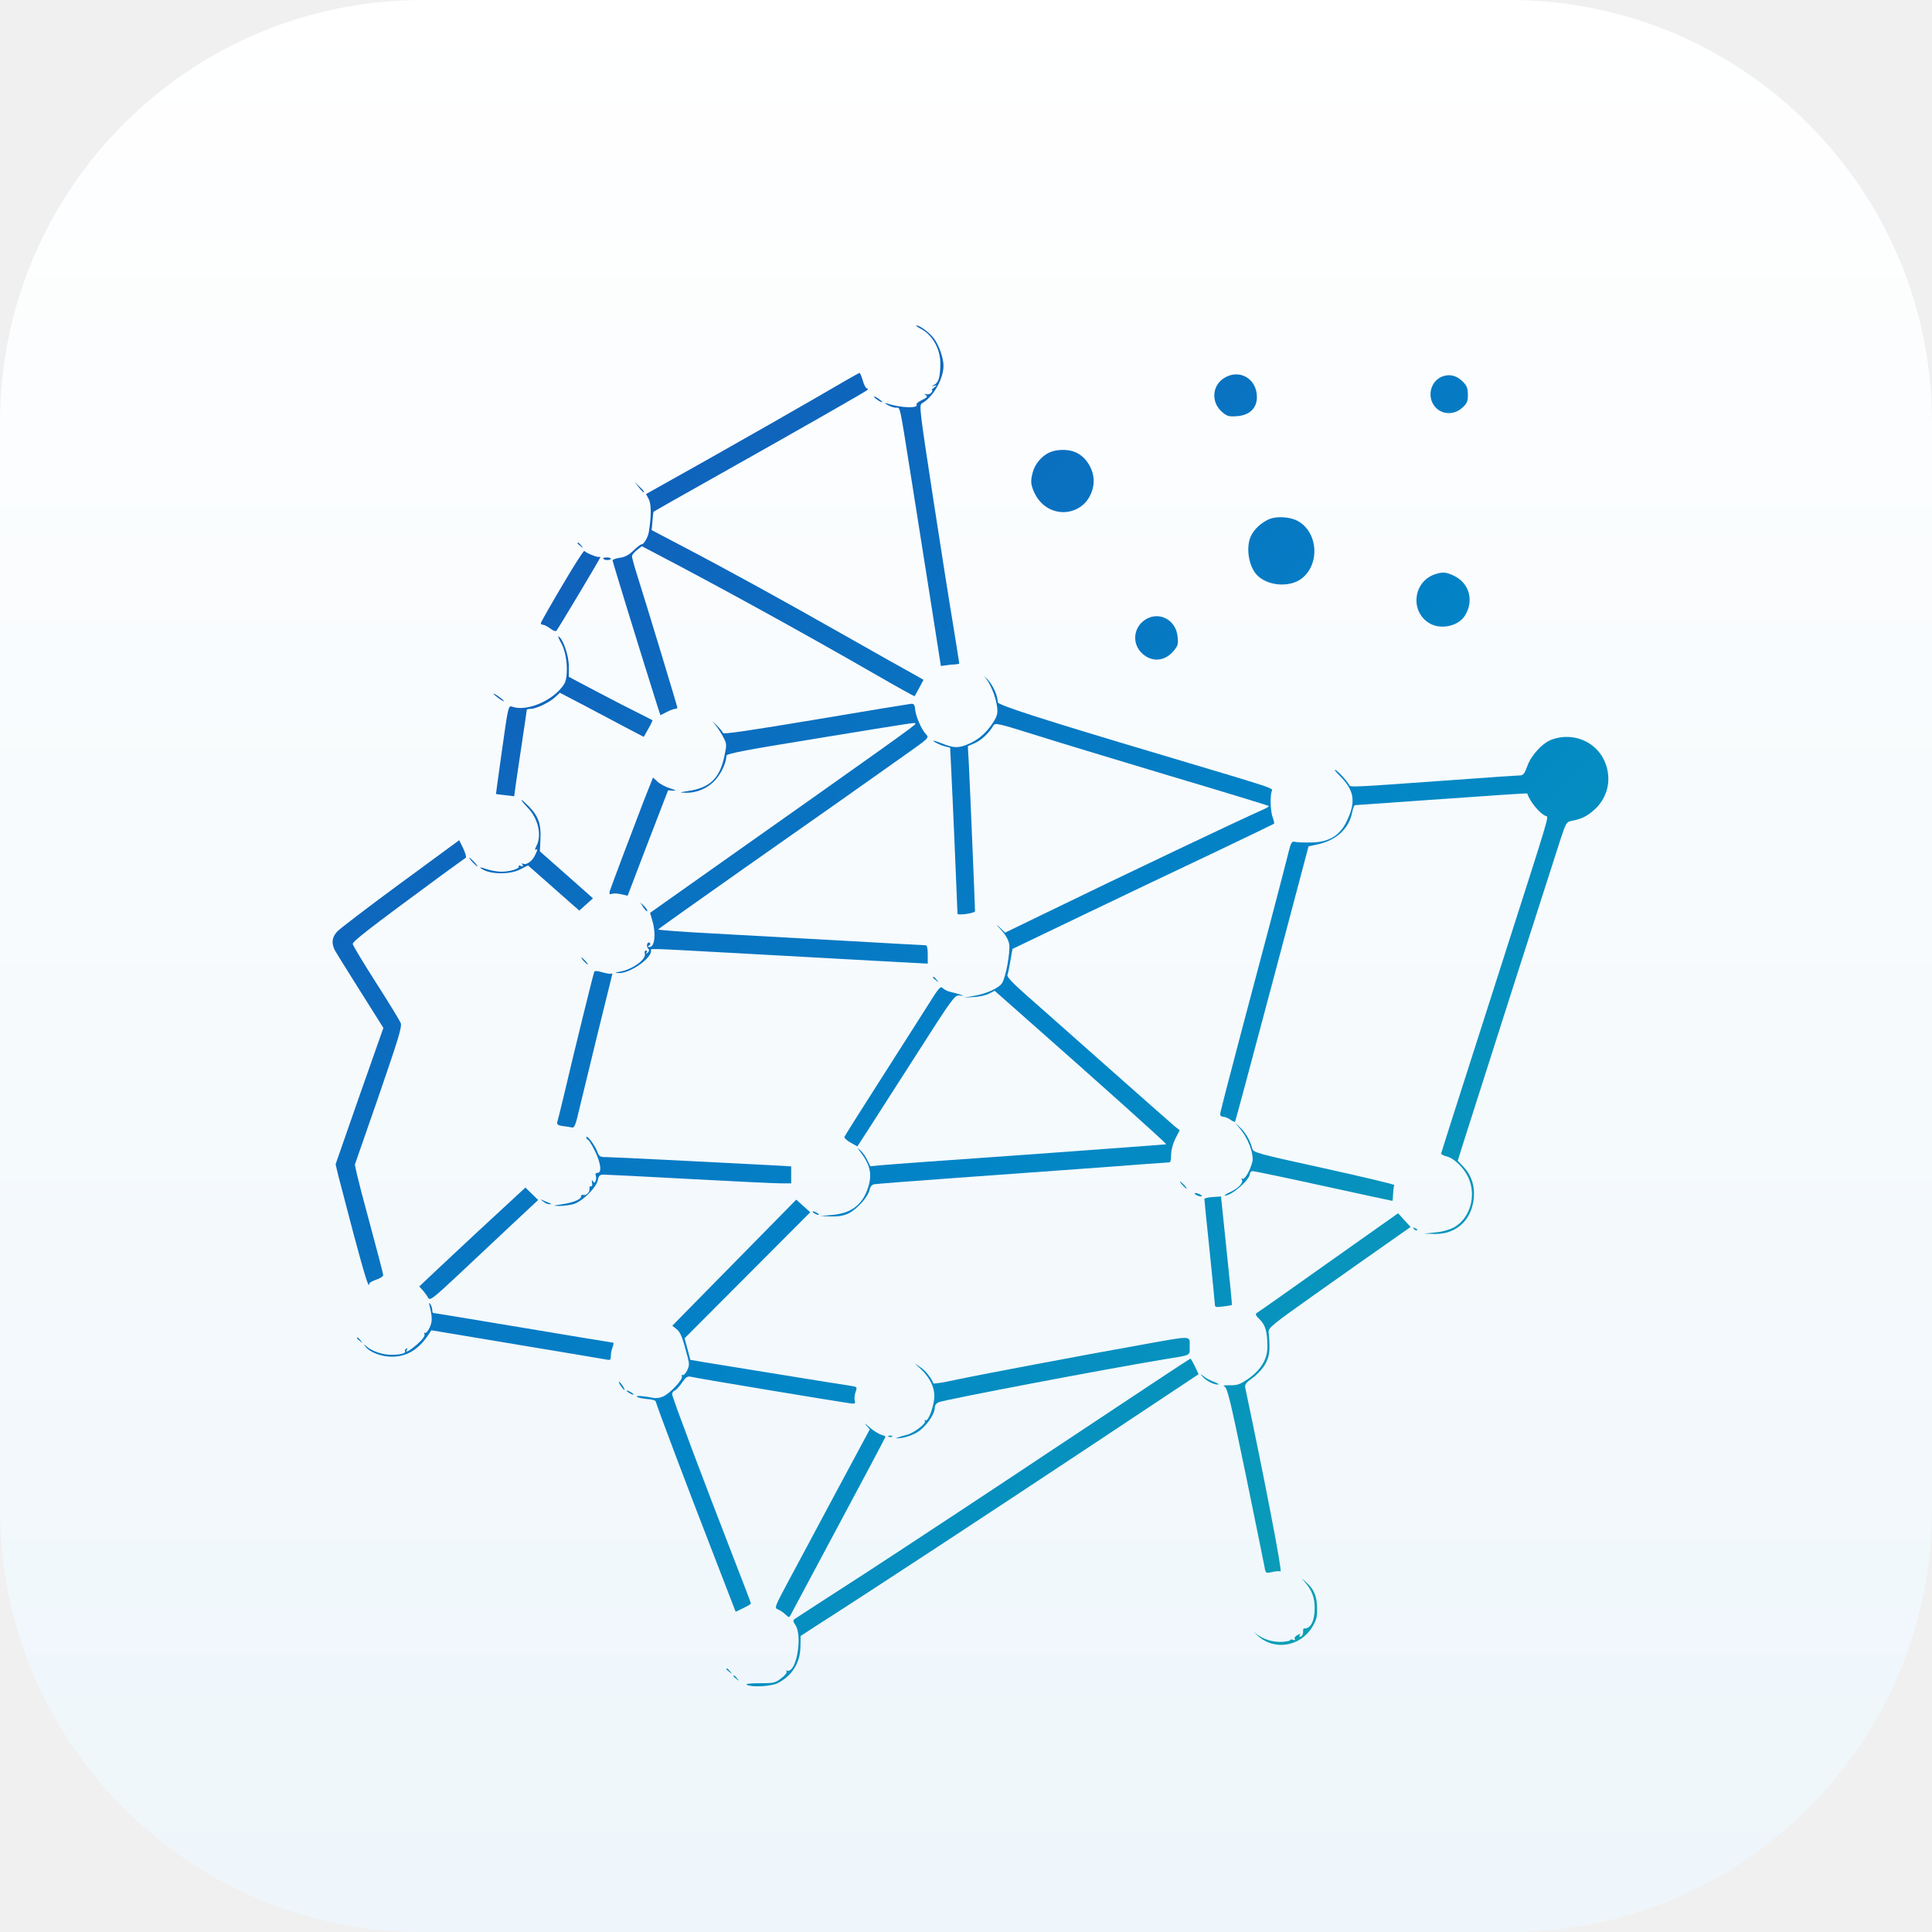
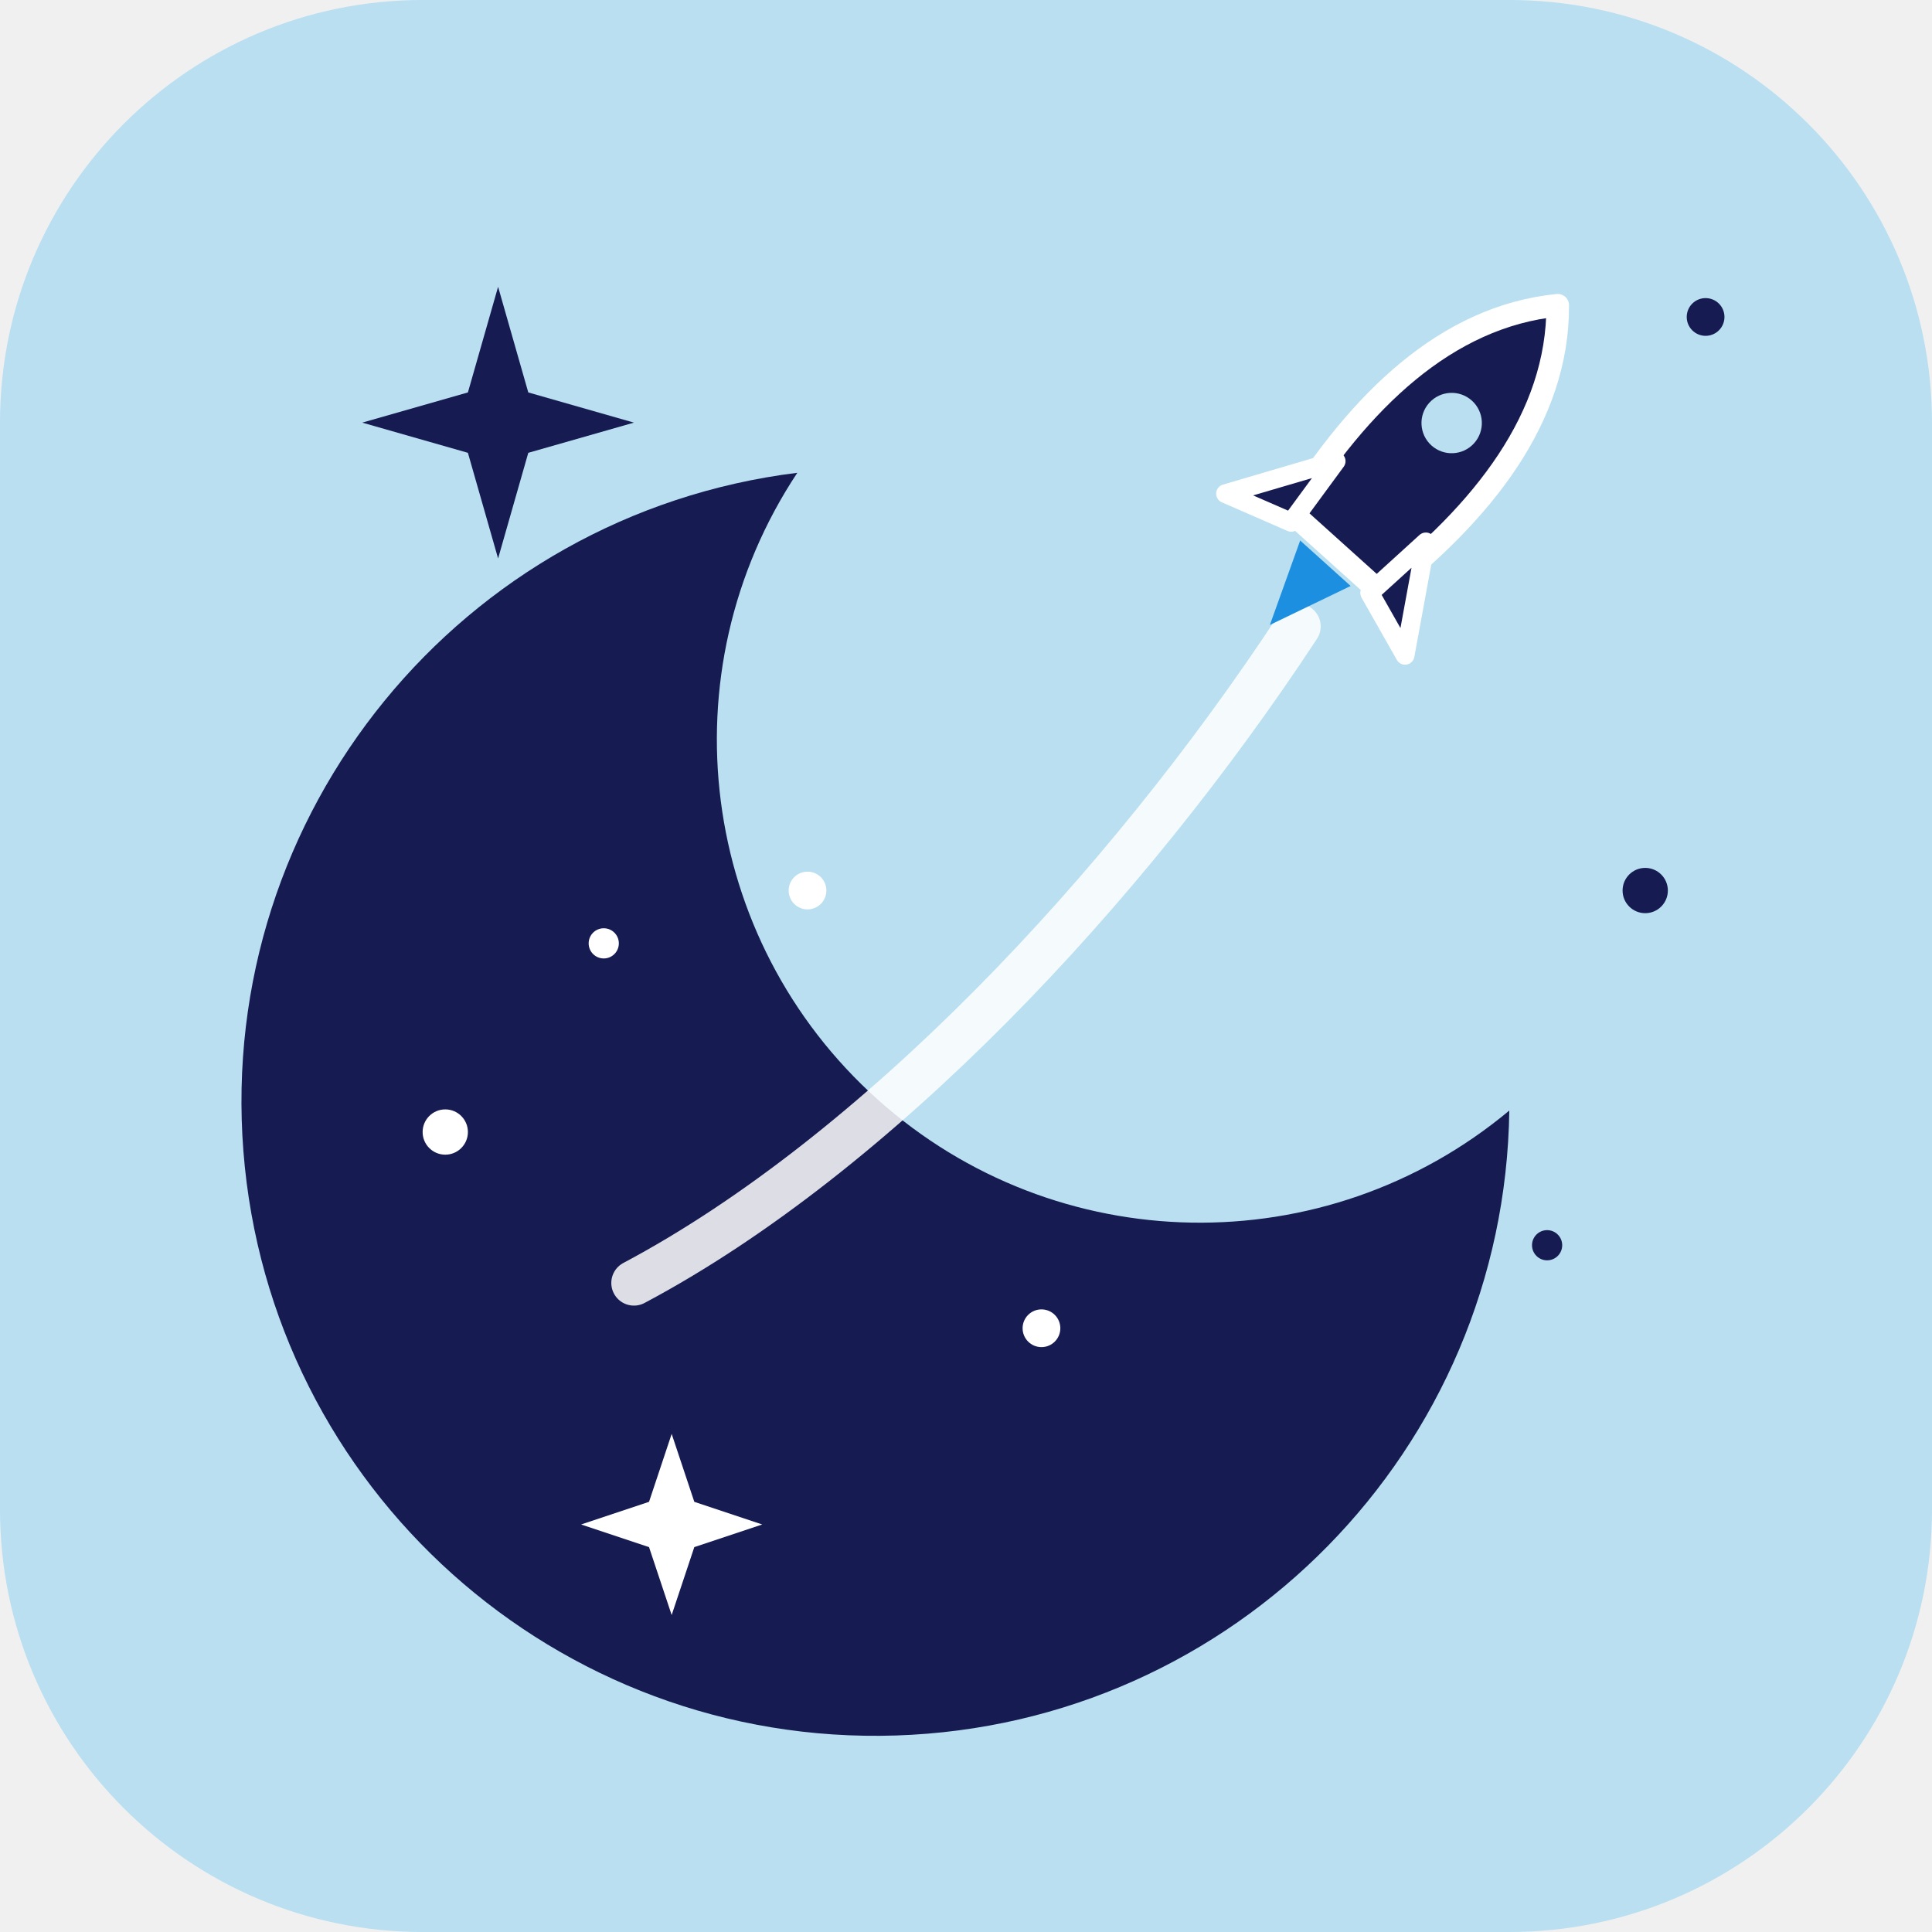
- <svg xmlns="http://www.w3.org/2000/svg" viewBox="0 0 1024 1024" role="img" aria-label="FutureInnvo">
-   <defs>
-     <linearGradient id="fi-grad" gradientUnits="userSpaceOnUse" x1="0" y1="10240" x2="10240" y2="0">
-       <stop offset="0" stop-color="#1e40af" />
-       <stop offset="0.55" stop-color="#0284c7" />
-       <stop offset="1" stop-color="#14b8a6" />
-     </linearGradient>
-     <linearGradient id="fi-tile" x1="0" y1="0" x2="0" y2="1">
-       <stop offset="0" stop-color="#ffffff" />
-       <stop offset="1" stop-color="#eef6fb" />
-     </linearGradient>
-   </defs>
-   <rect width="1024" height="1024" rx="224" fill="url(#fi-tile)" />
-   <g transform="translate(37 37) scale(0.928)">
-     <g transform="translate(0,1024) scale(0.1,-0.1)" fill="url(#fi-grad)" stroke="none">
-       <path d="M4862 8760 c67 -36 112 -118 110 -202 -1 -74 -10 -104 -35 -117 -19 -10 -19 -11 -2 -6 20 5 20 5 1 -10 -11 -8 -16 -15 -12 -15 5 0 3 -6 -4 -14 -6 -8 -19 -12 -28 -9 -14 4 -14 3 -3 -5 12 -8 8 -14 -22 -28 -20 -9 -34 -21 -31 -25 15 -24 -90 -21 -171 6 -14 4 -12 2 5 -9 14 -8 35 -15 47 -16 27 0 20 31 83 -365 28 -176 79 -498 113 -715 l62 -395 30 4 c17 3 40 5 53 5 12 1 22 3 22 6 0 3 -16 102 -35 220 -20 118 -72 449 -116 735 -75 490 -79 521 -62 530 64 36 123 139 123 215 0 44 -26 118 -55 156 -27 35 -80 74 -100 74 -5 -1 7 -10 27 -20z" />
-       <path d="M4260 8366 c-135 -78 -408 -234 -607 -346 l-362 -203 16 -30 c14 -29 15 -94 0 -187 -5 -30 -28 -70 -41 -70 -6 0 -27 -16 -47 -36 -26 -25 -48 -37 -78 -41 -22 -3 -41 -10 -41 -15 0 -7 149 -493 252 -819 l21 -65 36 18 c19 10 41 18 48 18 7 0 13 3 13 7 0 7 -178 595 -231 761 -16 51 -29 98 -28 105 0 6 13 22 28 34 l28 22 69 -36 c362 -189 839 -451 1258 -692 126 -73 230 -130 231 -129 1 2 13 24 27 49 l24 45 -60 34 c-34 18 -209 117 -391 220 -347 197 -659 369 -936 514 l-166 87 5 52 c2 29 5 53 6 53 0 1 145 83 321 182 502 282 889 503 900 513 5 6 5 9 -2 9 -6 0 -17 20 -24 45 -7 25 -16 45 -19 44 -3 0 -115 -64 -250 -143z" />
-       <path d="M6589 8477 c-67 -45 -70 -139 -7 -192 28 -24 39 -27 87 -23 70 6 111 46 111 109 0 107 -104 165 -191 106z" />
-       <path d="M7833 8486 c-57 -26 -79 -101 -46 -156 34 -58 113 -68 165 -21 28 25 33 36 33 75 0 37 -5 51 -30 76 -36 36 -79 45 -122 26z" />
-       <path d="M4594 8371 c7 -11 46 -35 46 -28 0 3 -12 12 -26 22 -15 9 -23 12 -20 6z" />
-       <path d="M5592 8053 c-43 -21 -79 -64 -92 -111 -14 -51 -12 -71 9 -117 78 -168 308 -139 337 42 12 75 -35 161 -103 189 -43 19 -110 17 -151 -3z" />
-       <path d="M3251 7854 c13 -17 26 -30 28 -27 3 2 -8 16 -24 31 l-28 27 24 -31z" />
-       <path d="M6856 7676 c-47 -18 -94 -60 -112 -103 -27 -64 -11 -166 34 -216 59 -65 187 -76 257 -23 108 83 94 269 -25 331 -41 21 -111 26 -154 11z" />
-       <path d="M2900 7536 c0 -2 8 -10 18 -17 15 -13 16 -12 3 4 -13 16 -21 21 -21 13z" />
-       <path d="M2812 7294 c-67 -113 -122 -210 -122 -215 0 -5 6 -9 14 -9 7 0 25 -10 40 -21 15 -12 31 -18 35 -13 11 12 251 414 251 420 0 2 -3 3 -7 2 -11 -4 -77 24 -84 34 -3 5 -60 -84 -127 -198z" />
-       <path d="M3047 7448 c2 -5 13 -8 24 -8 10 0 19 3 19 8 0 4 -11 7 -24 7 -13 0 -22 -3 -19 -7z" />
-       <path d="M7795 7358 c-120 -42 -141 -205 -36 -275 65 -44 171 -23 210 41 51 83 25 181 -59 224 -48 24 -69 26 -115 10z" />
-       <path d="M6140 7098 c-65 -44 -74 -133 -19 -188 55 -54 128 -51 180 7 28 33 31 41 26 86 -9 97 -109 148 -187 95z" />
-       <path d="M2808 6963 c34 -62 42 -192 14 -234 -62 -93 -213 -157 -297 -126 -20 7 -22 -2 -56 -245 -20 -139 -35 -253 -35 -254 1 -1 24 -4 53 -7 l51 -6 7 52 c4 29 20 139 36 244 16 106 29 195 29 198 0 3 10 5 23 5 32 1 107 37 139 67 l27 25 138 -72 c76 -40 184 -97 240 -127 l101 -53 26 46 c15 26 25 48 24 49 -2 2 -37 19 -78 40 -41 20 -148 75 -237 122 l-163 86 0 61 c0 60 -32 154 -58 170 -6 4 1 -15 16 -41z" />
-       <path d="M5227 6771 c30 -36 60 -107 68 -163 6 -39 3 -54 -15 -85 -37 -61 -82 -103 -137 -129 -65 -30 -92 -30 -168 1 -33 13 -51 17 -40 9 11 -8 36 -20 56 -26 l37 -10 6 -122 c5 -89 35 -785 36 -826 0 -11 100 3 100 14 0 29 -30 743 -35 837 l-6 106 41 18 c38 17 81 58 105 100 10 16 25 13 220 -48 116 -37 466 -143 779 -237 313 -93 572 -172 574 -175 3 -2 -15 -13 -39 -23 -106 -46 -784 -368 -1240 -590 l-227 -110 -33 32 c-21 19 -18 14 8 -14 26 -28 44 -59 48 -82 8 -43 -19 -192 -41 -225 -18 -28 -93 -62 -164 -73 l-55 -9 55 3 c31 1 71 10 89 19 l33 17 128 -113 c483 -426 858 -762 852 -764 -4 -1 -356 -27 -782 -58 -426 -30 -805 -57 -842 -61 l-66 -6 -17 35 c-9 19 -26 43 -38 54 -22 18 -22 18 -6 -2 58 -74 72 -127 51 -200 -30 -103 -94 -155 -205 -165 l-72 -7 63 -2 c45 -1 74 5 101 18 49 25 110 94 118 132 4 19 13 31 27 34 11 2 215 18 451 35 237 17 610 44 829 60 220 17 403 30 408 30 4 0 8 19 8 43 0 26 10 63 24 92 l25 48 -32 26 c-17 14 -193 170 -392 346 -198 176 -407 360 -463 410 -66 58 -100 95 -97 104 3 8 11 45 17 82 l12 68 400 192 c221 106 556 266 745 355 189 90 346 166 349 168 2 3 -1 18 -7 34 -13 31 -17 118 -7 150 7 21 49 7 -624 208 -689 205 -940 286 -940 302 0 38 -27 97 -59 131 -20 20 -26 26 -14 12z" />
-       <path d="M2420 6676 c0 -2 14 -14 30 -26 17 -12 30 -19 30 -16 0 2 -13 14 -30 26 -16 12 -30 19 -30 16z" />
-       <path d="M4260 6529 c-372 -62 -526 -85 -529 -77 -2 7 -20 28 -40 48 -22 22 -26 24 -9 5 14 -16 36 -50 49 -74 22 -42 22 -44 6 -118 -27 -121 -83 -174 -205 -192 -52 -8 -53 -9 -16 -10 66 -2 129 26 172 74 35 40 62 100 62 137 0 12 102 32 498 96 618 101 582 96 581 86 0 -8 -143 -110 -1170 -835 l-345 -244 13 -44 c22 -74 14 -151 -16 -151 -13 0 -13 2 -2 9 8 5 9 11 3 15 -14 9 -22 -20 -9 -33 8 -8 7 -14 -2 -23 -11 -10 -13 -10 -7 0 4 6 2 12 -4 12 -6 0 -9 -8 -6 -18 10 -31 -67 -88 -137 -102 -37 -7 -38 -8 -11 -9 62 -2 184 82 184 127 0 15 -50 16 485 -13 253 -14 603 -33 778 -43 l317 -17 0 53 c0 35 -4 52 -12 52 -7 0 -211 11 -453 25 -242 13 -583 32 -757 42 -175 9 -318 20 -318 23 1 3 222 160 492 350 475 333 628 441 920 648 136 96 137 97 118 117 -26 27 -59 104 -62 143 -2 25 -7 32 -23 31 -11 -1 -256 -41 -545 -90z" />
-       <path d="M8465 6415 c-54 -19 -119 -90 -141 -153 -15 -41 -23 -52 -41 -52 -12 0 -176 -11 -365 -25 -615 -44 -602 -44 -611 -29 -16 27 -60 75 -78 85 -11 5 0 -9 24 -33 81 -82 93 -142 46 -247 -41 -94 -106 -134 -214 -134 -38 -1 -79 1 -89 4 -16 3 -22 -5 -33 -51 -30 -121 -161 -619 -274 -1042 -65 -246 -119 -454 -119 -463 0 -8 8 -15 18 -15 10 0 28 -7 40 -16 13 -9 25 -14 27 -13 2 2 97 357 212 789 l208 785 52 11 c109 24 181 92 198 187 4 20 11 37 15 37 4 0 227 16 496 35 268 19 488 34 488 32 16 -49 74 -118 107 -129 17 -6 25 23 -254 -848 -135 -421 -266 -832 -293 -915 -26 -82 -49 -155 -51 -162 -3 -6 10 -14 27 -18 46 -10 104 -67 130 -127 44 -102 6 -229 -84 -279 -24 -13 -67 -26 -106 -29 l-65 -7 59 -2 c134 -3 226 92 226 233 0 58 -22 111 -62 153 l-31 32 37 118 c70 222 517 1618 550 1718 32 97 34 100 67 106 52 10 83 25 123 60 69 60 98 149 76 238 -33 139 -177 215 -315 166z" />
-       <path d="M3279 6067 c-64 -166 -184 -484 -194 -515 -6 -20 -4 -23 12 -18 10 3 34 2 53 -3 l36 -8 115 301 116 301 29 -2 c22 -1 17 2 -17 13 -26 8 -58 25 -72 38 l-26 24 -52 -131z" />
-       <path d="M2615 6026 c60 -62 82 -158 50 -219 -8 -15 -10 -25 -5 -22 14 9 12 -1 -5 -35 -17 -33 -50 -54 -67 -44 -7 5 -8 3 -3 -6 6 -10 4 -12 -9 -7 -9 4 -15 3 -12 -2 8 -13 -50 -31 -99 -31 -23 0 -62 7 -86 15 -24 9 -39 12 -34 7 41 -37 162 -42 227 -9 l45 23 84 -74 c46 -41 112 -99 146 -129 l63 -55 39 35 39 35 -151 134 -152 134 3 70 c5 84 -12 132 -66 187 -20 20 -39 37 -42 37 -4 0 12 -20 35 -44z" />
-       <path d="M1889 5594 c-184 -135 -346 -259 -361 -275 -31 -33 -35 -66 -14 -108 8 -15 74 -121 146 -235 l131 -208 -137 -389 -136 -390 16 -67 c10 -37 49 -186 87 -332 64 -239 88 -316 89 -284 0 6 18 17 40 24 22 7 40 19 40 26 0 6 -31 126 -69 266 -38 139 -74 278 -81 309 l-12 56 136 391 c113 329 134 396 126 418 -6 14 -69 118 -141 230 -72 113 -132 212 -133 221 -1 15 90 86 498 386 77 56 143 104 148 107 4 3 -3 27 -15 53 l-23 47 -335 -246z" />
-       <path d="M2300 5715 c13 -14 26 -25 28 -25 3 0 -5 11 -18 25 -13 14 -26 25 -28 25 -3 0 5 -11 18 -25z" />
-       <path d="M3275 5457 c10 -15 20 -25 23 -22 3 3 -5 16 -17 28 l-23 22 17 -28z" />
-       <path d="M2935 5150 c10 -11 20 -20 23 -20 3 0 -3 9 -13 20 -10 11 -20 20 -23 20 -3 0 3 -9 13 -20z" />
-       <path d="M2995 5087 c-7 -18 -118 -469 -164 -667 -23 -96 -44 -182 -47 -191 -3 -12 4 -18 33 -22 21 -2 44 -6 52 -8 10 -3 19 14 29 56 49 205 193 793 198 810 4 11 3 17 -1 13 -4 -3 -27 0 -52 7 -33 10 -45 10 -48 2z" />
-       <path d="M4930 5056 c0 -2 8 -10 18 -17 15 -13 16 -12 3 4 -13 16 -21 21 -21 13z" />
-       <path d="M4907 4907 c-35 -56 -158 -248 -272 -427 -114 -178 -209 -329 -211 -335 -2 -5 14 -20 35 -32 l39 -22 63 97 c34 53 159 248 277 432 198 310 216 335 240 333 l27 -2 -25 9 c-14 4 -37 11 -52 14 -15 3 -33 13 -42 21 -13 13 -22 3 -79 -88z" />
-       <path d="M6681 4195 c48 -54 83 -148 73 -192 -12 -48 -44 -104 -56 -97 -7 5 -8 3 -4 -5 11 -17 -21 -50 -69 -72 -22 -10 -34 -19 -27 -19 38 0 142 91 142 125 0 8 7 15 16 15 8 0 191 -38 405 -85 215 -47 391 -85 393 -85 1 0 3 18 4 41 1 22 4 44 7 49 2 4 -178 47 -401 96 -392 86 -405 90 -411 114 -10 43 -40 94 -70 120 l-28 25 26 -30z" />
-       <path d="M2950 4143 c0 -7 4 -13 8 -13 5 0 23 -28 40 -63 35 -70 42 -127 16 -127 -10 0 -14 -6 -10 -15 3 -8 3 -22 -1 -31 -5 -13 -8 -13 -15 -2 -7 9 -8 7 -5 -9 3 -14 0 -21 -7 -20 -6 1 -10 -4 -8 -12 4 -19 -19 -43 -35 -37 -7 3 -13 -1 -13 -8 0 -18 -45 -36 -112 -46 -50 -7 -51 -8 -13 -9 22 0 58 4 80 10 51 14 132 94 141 138 5 25 11 31 33 31 14 0 235 -11 491 -25 256 -14 491 -25 523 -25 l57 0 0 49 0 48 -122 7 c-384 20 -899 46 -933 46 -37 0 -42 3 -53 33 -14 37 -61 98 -62 80z" />
-       <path d="M6355 3870 c10 -11 20 -20 23 -20 3 0 -3 9 -13 20 -10 11 -20 20 -23 20 -3 0 3 -9 13 -20z" />
-       <path d="M2323 3598 c-153 -143 -289 -270 -302 -283 l-25 -24 21 -23 c11 -13 25 -32 30 -42 10 -17 27 -4 167 127 86 81 225 211 309 290 l152 142 -37 36 -36 35 -279 -258z" />
-       <path d="M6425 3820 c3 -4 14 -10 25 -13 11 -3 18 -2 15 3 -3 4 -14 10 -25 13 -11 3 -18 2 -15 -3z" />
-       <path d="M6528 3802 c-27 -2 -48 -7 -48 -11 0 -5 13 -138 30 -297 16 -159 30 -297 30 -306 0 -15 7 -17 48 -11 26 3 48 7 49 8 2 1 -12 141 -30 311 l-32 309 -47 -3z" />
-       <path d="M2704 3776 c11 -9 27 -16 35 -15 14 0 14 1 1 6 -8 3 -24 10 -35 15 -20 9 -20 9 -1 -6z" />
-       <path d="M3795 3427 l-354 -360 24 -19 c23 -18 34 -46 65 -165 9 -35 8 -48 -5 -73 -9 -17 -20 -28 -25 -25 -6 3 -7 0 -4 -8 6 -18 -70 -99 -109 -115 -16 -7 -38 -10 -50 -8 -59 12 -111 16 -96 6 8 -5 35 -10 58 -12 24 -1 45 -7 47 -13 17 -55 184 -497 306 -811 l151 -391 43 21 c24 11 44 23 44 27 0 3 -45 122 -101 265 -170 437 -349 914 -349 930 0 8 6 17 14 20 8 3 27 23 42 45 24 34 31 39 53 34 26 -7 808 -137 893 -149 43 -7 46 -6 41 13 -3 11 -1 34 5 50 10 29 10 29 -36 36 -45 6 -690 111 -838 135 l-70 12 -16 62 -17 61 359 360 359 360 -40 36 -40 36 -354 -360z" />
-       <path d="M4250 3710 c8 -5 20 -10 25 -10 6 0 3 5 -5 10 -8 5 -19 10 -25 10 -5 0 -3 -5 5 -10z" />
-       <path d="M7190 3429 c-217 -154 -401 -284 -409 -288 -12 -7 -9 -15 16 -39 32 -32 43 -71 43 -156 0 -70 -37 -131 -108 -181 -49 -34 -64 -39 -107 -38 -30 0 -42 -2 -31 -7 17 -6 33 -72 122 -502 56 -272 104 -511 108 -531 6 -34 7 -35 42 -27 20 5 42 6 49 4 11 -4 -90 520 -201 1046 -5 21 2 30 39 57 25 17 58 52 73 78 27 47 31 81 21 186 -2 24 23 44 263 214 146 104 329 232 407 287 l141 99 -36 39 c-19 22 -36 40 -36 39 -1 -1 -179 -127 -396 -280z" />
-       <path d="M7677 3619 c7 -7 15 -10 18 -7 3 3 -2 9 -12 12 -14 6 -15 5 -6 -5z" />
-       <path d="M2055 3180 c16 -67 16 -89 0 -124 -9 -20 -21 -33 -26 -30 -5 3 -6 -1 -3 -9 3 -9 -13 -31 -42 -56 -45 -39 -73 -54 -58 -29 4 7 3 8 -5 4 -6 -4 -9 -11 -6 -16 6 -10 -31 -20 -80 -19 -48 0 -108 20 -138 46 -21 18 -21 18 -7 -1 24 -31 90 -56 149 -56 86 0 154 41 211 128 l15 23 485 -81 c267 -44 497 -83 513 -86 24 -5 27 -3 27 20 0 13 4 36 10 50 5 14 7 26 4 26 -2 0 -234 38 -514 85 -280 47 -512 85 -515 85 -3 0 -5 8 -5 18 0 9 -5 24 -11 32 -8 12 -9 9 -4 -10z" />
-       <path d="M1640 2996 c0 -2 8 -10 18 -17 15 -13 16 -12 3 4 -13 16 -21 21 -21 13z" />
-       <path d="M6125 2959 c-336 -60 -946 -175 -1075 -203 -63 -14 -116 -22 -118 -18 -10 29 -45 73 -74 92 l-33 23 36 -34 c55 -52 82 -113 76 -169 -7 -60 -36 -132 -50 -123 -6 3 -7 1 -3 -5 8 -14 -67 -70 -103 -78 -14 -3 -37 -10 -51 -15 -18 -6 -13 -7 20 -3 25 3 64 17 88 31 47 27 102 102 102 140 0 15 8 27 23 33 35 15 939 187 1287 245 161 26 146 19 146 75 0 62 20 61 -271 9z" />
-       <path d="M5663 2392 c-402 -268 -905 -599 -1117 -737 -213 -137 -394 -255 -403 -261 -14 -10 -14 -13 2 -38 34 -51 15 -218 -28 -254 -8 -7 -18 -8 -22 -4 -5 4 -5 2 -1 -5 4 -7 -9 -23 -31 -40 -34 -26 -43 -28 -124 -28 -54 0 -82 -3 -72 -9 27 -15 139 -9 175 9 84 43 130 117 131 210 l1 60 100 65 c336 215 966 629 1527 1001 l646 429 -21 45 c-12 24 -23 44 -26 44 -3 0 -334 -219 -737 -487z" />
-       <path d="M6469 2777 c18 -23 64 -47 88 -46 10 0 0 7 -21 15 -22 8 -49 22 -60 32 -20 16 -20 16 -7 -1z" />
-       <path d="M3145 2726 c10 -14 19 -26 22 -26 7 0 -17 39 -28 46 -6 3 -3 -5 6 -20z" />
-       <path d="M3180 2696 c0 -3 9 -10 20 -16 11 -6 20 -8 20 -6 0 3 -9 10 -20 16 -11 6 -20 8 -20 6z" />
-       <path d="M4547 2500 l22 -25 -196 -365 c-107 -201 -230 -430 -273 -510 -74 -139 -77 -145 -56 -153 11 -5 31 -17 43 -29 20 -19 22 -19 31 -1 5 10 111 208 235 440 189 352 288 540 305 574 2 4 -9 10 -23 13 -14 4 -45 23 -68 43 -23 21 -32 26 -20 13z" />
-       <path d="M4678 2433 c7 -3 16 -2 19 1 4 3 -2 6 -13 5 -11 0 -14 -3 -6 -6z" />
-       <path d="M7056 1600 c38 -44 54 -87 54 -145 0 -75 -24 -121 -61 -117 -4 1 -6 -8 -5 -20 0 -12 -5 -23 -13 -26 -9 -3 -11 0 -6 8 6 9 3 9 -14 0 -12 -6 -18 -16 -15 -22 5 -7 1 -9 -9 -5 -10 3 -17 3 -17 -2 0 -4 -22 -8 -49 -10 -54 -2 -111 17 -152 52 -14 12 -8 6 13 -14 93 -89 243 -67 313 45 25 42 30 59 29 110 -1 68 -18 108 -61 146 l-28 25 21 -25z" />
-       <path d="M3750 1106 c0 -2 8 -10 18 -17 15 -13 16 -12 3 4 -13 16 -21 21 -21 13z" />
-       <path d="M3790 1066 c0 -2 8 -10 18 -17 15 -13 16 -12 3 4 -13 16 -21 21 -21 13z" />
-     </g>
+ <svg xmlns="http://www.w3.org/2000/svg" viewBox="0 0 512 512" role="img" aria-label="Future Vision Development SPC">
+   <rect width="512" height="512" rx="112" fill="#b9dff1" />
+   <path d="M211.3 125.29 A168 168 0 1 0 399.98 294.31 A128 128 0 0 1 211.3 125.29 Z" fill="#161b52" />
+   <path d="M168 340 C 232 306, 298 236, 344 166" fill="none" stroke="#ffffff" stroke-opacity="0.85" stroke-width="12" stroke-linecap="round" />
+   <g transform="translate(374 124) rotate(42)">
+     <path d="M0 -58 C 20 -36, 22 -4, 16 30 L -16 30 C -22 -4, -20 -36, 0 -58 Z" fill="#161b52" stroke="#ffffff" stroke-width="6" stroke-linejoin="round" />
+     <circle cx="0" cy="-16" r="8" fill="#b9dff1" />
+     <path d="M-16 12 L -32 38 L -14 32 Z M16 12 L 32 38 L 14 32 Z" fill="#161b52" stroke="#ffffff" stroke-width="5" stroke-linejoin="round" />
+     <path d="M-9 34 L 0 56 L 9 34 Z" fill="#1d8fe0" />
+   </g>
+   <path d="M132 76 l8 28 28 8 -28 8 -8 28 -8 -28 -28 -8 28 -8 z" fill="#161b52" />
+   <path d="M178 380 l6 18 18 6 -18 6 -6 18 -6 -18 -18 -6 18 -6 z" fill="#ffffff" />
+   <g fill="#ffffff">
+     <circle cx="118" cy="300" r="6" />
+     <circle cx="214" cy="236" r="5" />
+     <circle cx="160" cy="250" r="4" />
+     <circle cx="276" cy="352" r="5" />
+   </g>
+   <g fill="#161b52">
+     <circle cx="436" cy="236" r="6" />
+     <circle cx="410" cy="330" r="4" />
+     <circle cx="452" cy="84" r="5" />
  </g>
</svg>
